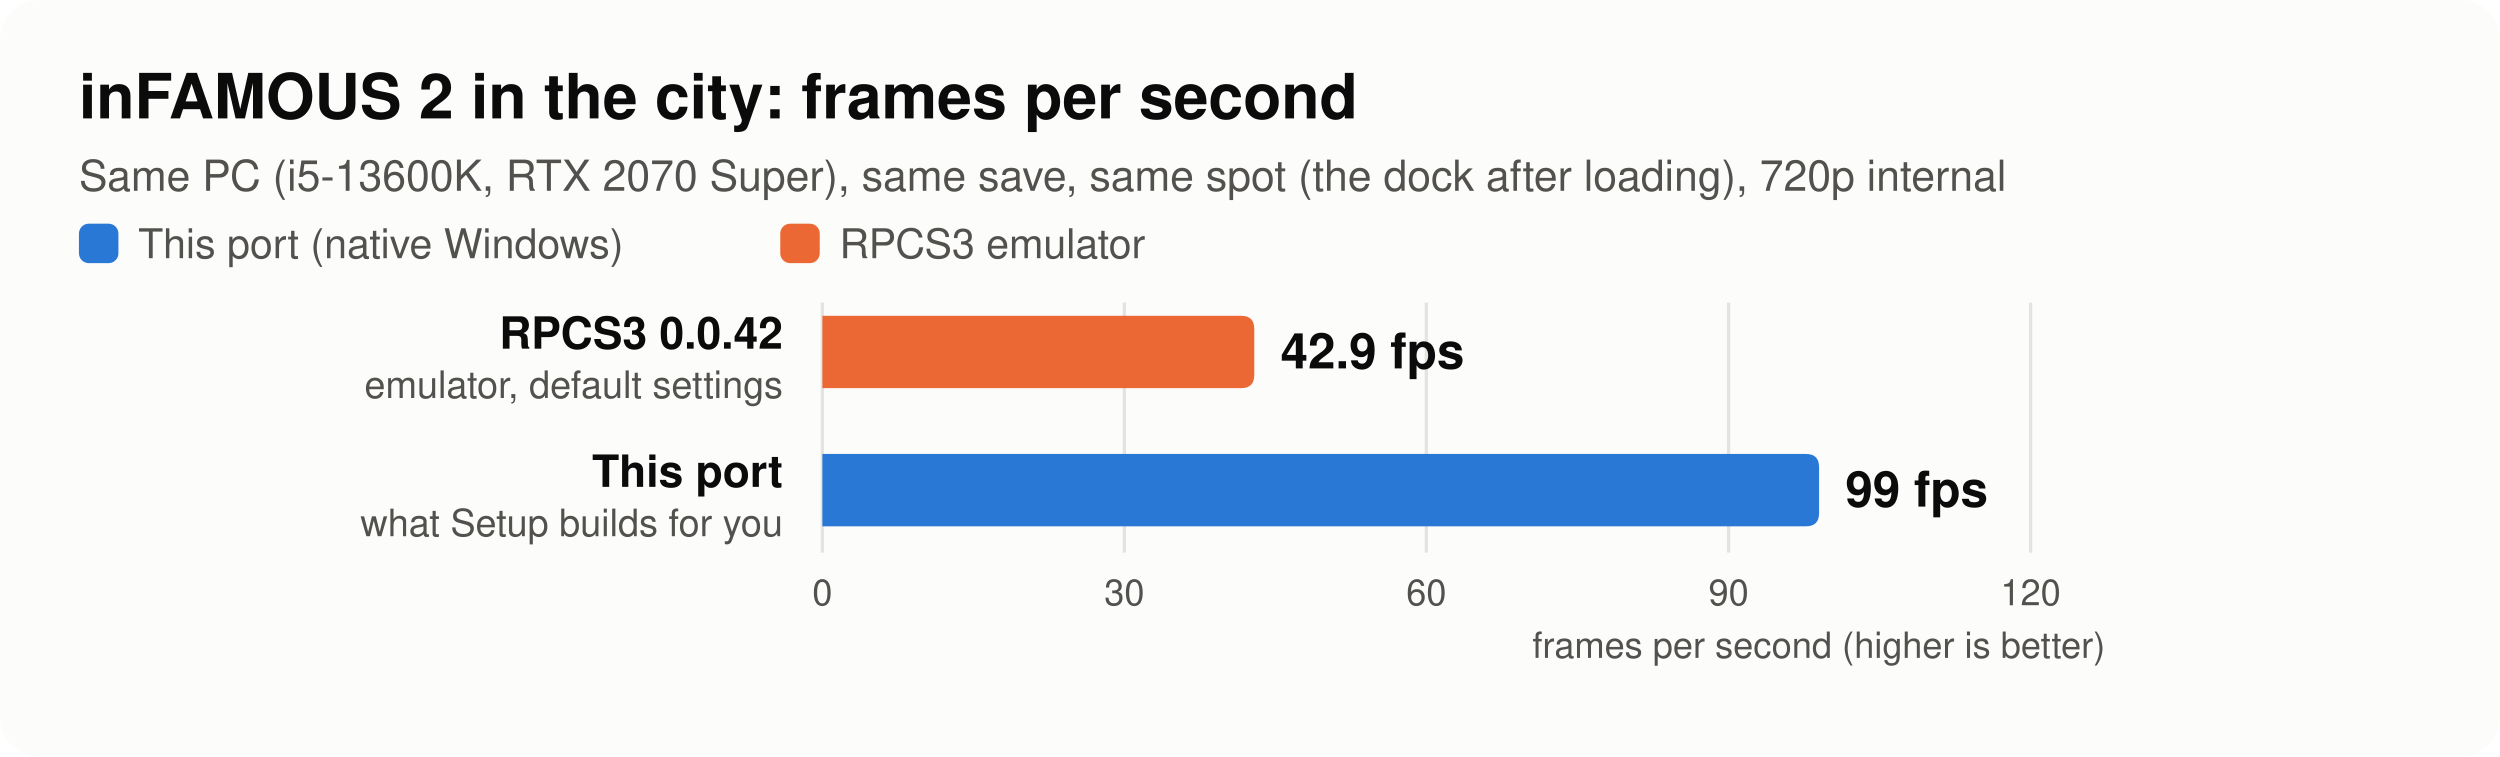
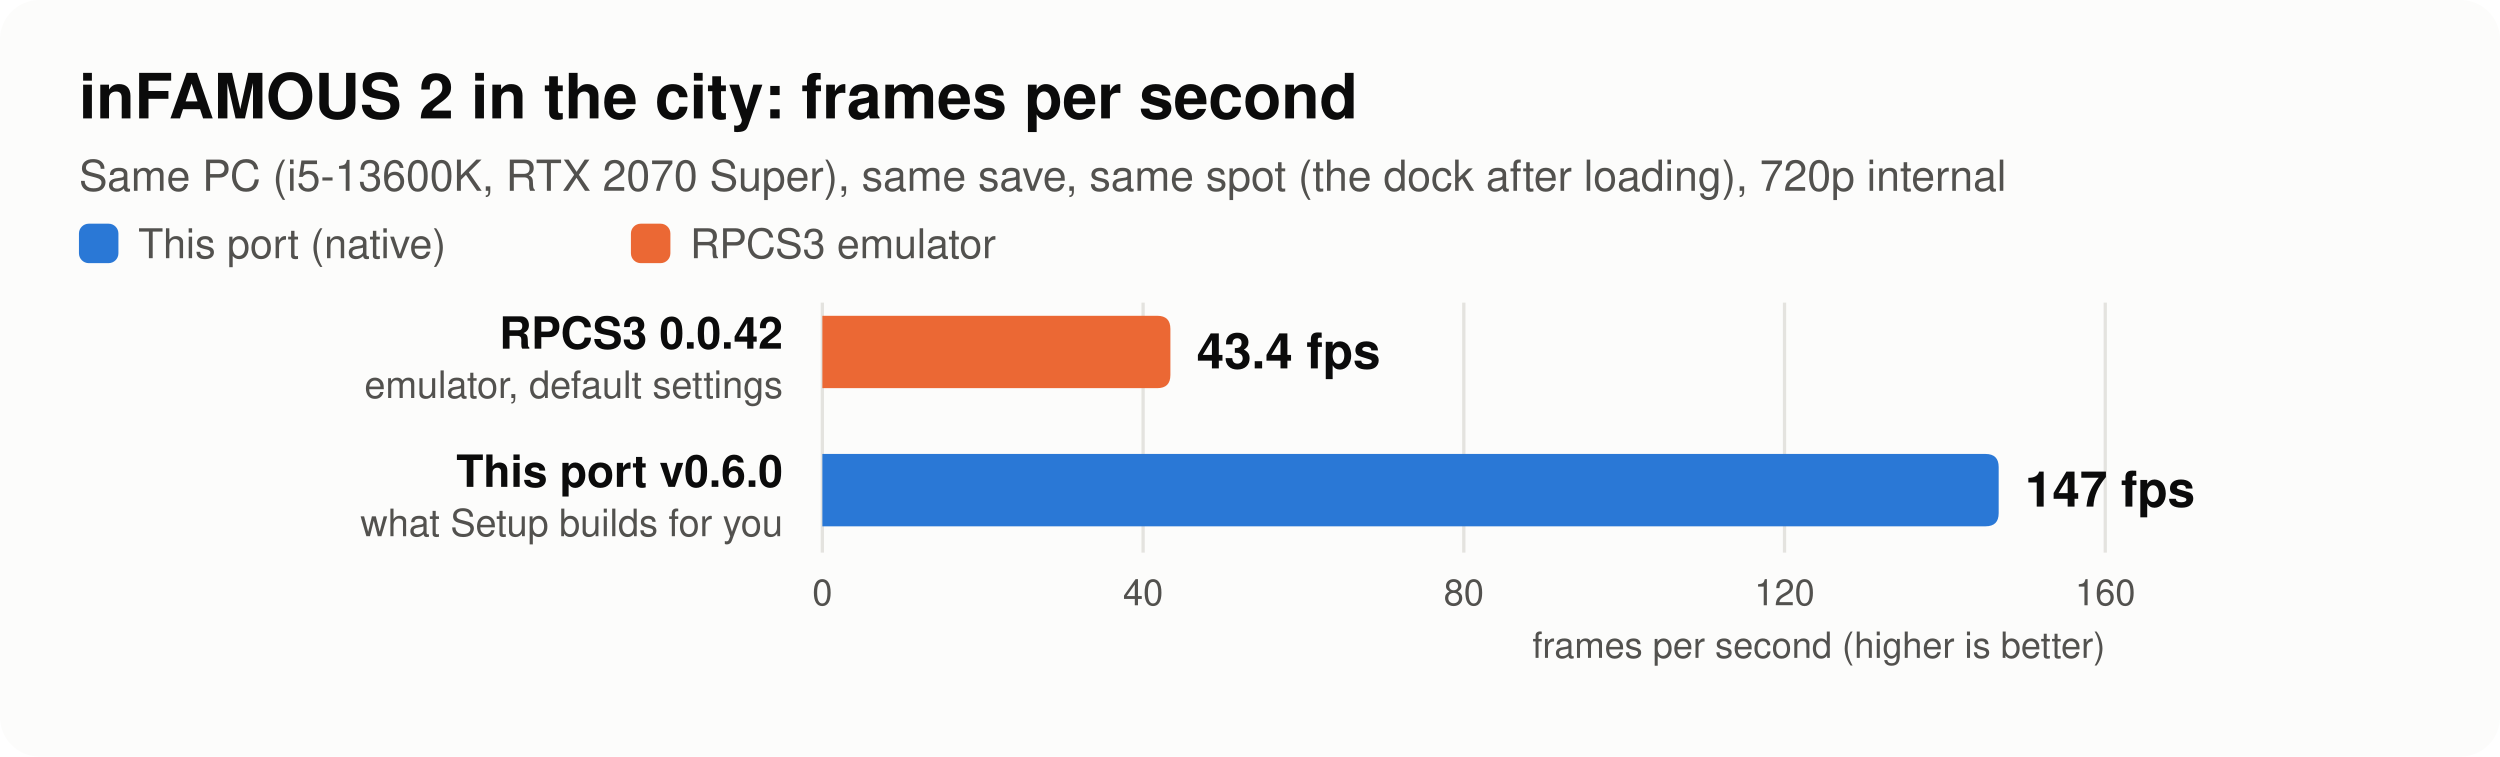
<svg xmlns="http://www.w3.org/2000/svg" width="760" height="230" viewBox="0 0 760 230" font-family="Segoe UI, -apple-system, Helvetica, Arial, sans-serif">
  <rect width="760" height="230" rx="12" fill="#fcfcfb" />
  <text x="24" y="36" font-size="19" font-weight="600" fill="#0b0b0b">inFAMOUS 2 in the city: frames per second</text>
  <text x="24" y="58" font-size="13" fill="#52514e">Same PC (i5-13600K, RTX 2070 Super), same save, same spot (the dock after loading), 720p internal</text>
  <rect x="24" y="68" width="12" height="12" rx="3" fill="#2a78d6" />
-   <text x="42" y="78.5" font-size="12.5" fill="#52514e">This port (native Windows)</text>
-   <rect x="237.2" y="68" width="12" height="12" rx="3" fill="#eb6834" />
-   <text x="255.2" y="78.5" font-size="12.5" fill="#52514e">RPCS3 emulator</text>
+   <text x="42" y="78.5" font-size="12.5" fill="#52514e">This port (native)</text>
+   <rect x="191.8" y="68" width="12" height="12" rx="3" fill="#eb6834" />
+   <text x="209.8" y="78.5" font-size="12.5" fill="#52514e">RPCS3 emulator</text>
  <line x1="250.0" y1="92" x2="250.0" y2="168" stroke="#e4e3df" stroke-width="1" />
  <text x="250.0" y="184" font-size="11" text-anchor="middle" fill="#52514e">0</text>
-   <line x1="341.8" y1="92" x2="341.8" y2="168" stroke="#e4e3df" stroke-width="1" />
-   <text x="341.8" y="184" font-size="11" text-anchor="middle" fill="#52514e">30</text>
-   <line x1="433.6" y1="92" x2="433.6" y2="168" stroke="#e4e3df" stroke-width="1" />
-   <text x="433.6" y="184" font-size="11" text-anchor="middle" fill="#52514e">60</text>
-   <line x1="525.5" y1="92" x2="525.5" y2="168" stroke="#e4e3df" stroke-width="1" />
-   <text x="525.5" y="184" font-size="11" text-anchor="middle" fill="#52514e">90</text>
-   <line x1="617.3" y1="92" x2="617.3" y2="168" stroke="#e4e3df" stroke-width="1" />
-   <text x="617.3" y="184" font-size="11" text-anchor="middle" fill="#52514e">120</text>
-   <text x="640" y="200" font-size="11" text-anchor="end" fill="#52514e">frames per second (higher is better)</text>
+   <line x1="347.5" y1="92" x2="347.5" y2="168" stroke="#e4e3df" stroke-width="1" />
+   <text x="347.5" y="184" font-size="11" text-anchor="middle" fill="#52514e">40</text>
+   <line x1="445.0" y1="92" x2="445.0" y2="168" stroke="#e4e3df" stroke-width="1" />
+   <text x="445.0" y="184" font-size="11" text-anchor="middle" fill="#52514e">80</text>
+   <line x1="542.5" y1="92" x2="542.5" y2="168" stroke="#e4e3df" stroke-width="1" />
+   <text x="542.5" y="184" font-size="11" text-anchor="middle" fill="#52514e">120</text>
+   <line x1="640.0" y1="92" x2="640.0" y2="168" stroke="#e4e3df" stroke-width="1" />
+   <text x="640.0" y="184" font-size="11" text-anchor="middle" fill="#52514e">160</text>
+   <text x="640.0" y="200" font-size="11" text-anchor="end" fill="#52514e">frames per second (higher is better)</text>
  <text x="238" y="106" font-size="13.5" font-weight="600" text-anchor="end" fill="#0b0b0b">RPCS3 0.0.42</text>
  <text x="238" y="121" font-size="11.5" text-anchor="end" fill="#52514e">emulator, default settings</text>
-   <path d="M250.0,96.0 H377.3 Q381.3,96.0 381.3,100.0 V114.0 Q381.3,118.0 377.3,118.0 H250.0 Z" fill="#eb6834" />
-   <text x="389.3" y="112" font-size="15" font-weight="700" fill="#0b0b0b">42.9 fps</text>
-   <text x="238" y="148" font-size="13.5" font-weight="600" text-anchor="end" fill="#0b0b0b">This port</text>
+   <path d="M250.0,96.0 H351.8 Q355.8,96.0 355.8,100.0 V114.0 Q355.8,118.0 351.8,118.0 H250.0 Z" fill="#eb6834" />
+   <text x="363.8" y="112" font-size="15" font-weight="700" fill="#0b0b0b">43.4 fps</text>
+   <text x="238" y="148" font-size="13.5" font-weight="600" text-anchor="end" fill="#0b0b0b">This port v0.6.0</text>
  <text x="238" y="163" font-size="11.5" text-anchor="end" fill="#52514e">what Setup builds for you</text>
-   <path d="M250.0,138.0 H549.0 Q553.0,138.0 553.0,142.0 V156.0 Q553.0,160.0 549.0,160.0 H250.0 Z" fill="#2a78d6" />
-   <text x="561.0" y="154" font-size="15" font-weight="700" fill="#0b0b0b">99 fps</text>
+   <path d="M250.0,138.0 H603.6 Q607.6,138.0 607.6,142.0 V156.0 Q607.6,160.0 603.6,160.0 H250.0 Z" fill="#2a78d6" />
+   <text x="615.6" y="154" font-size="15" font-weight="700" fill="#0b0b0b">147 fps</text>
</svg>
